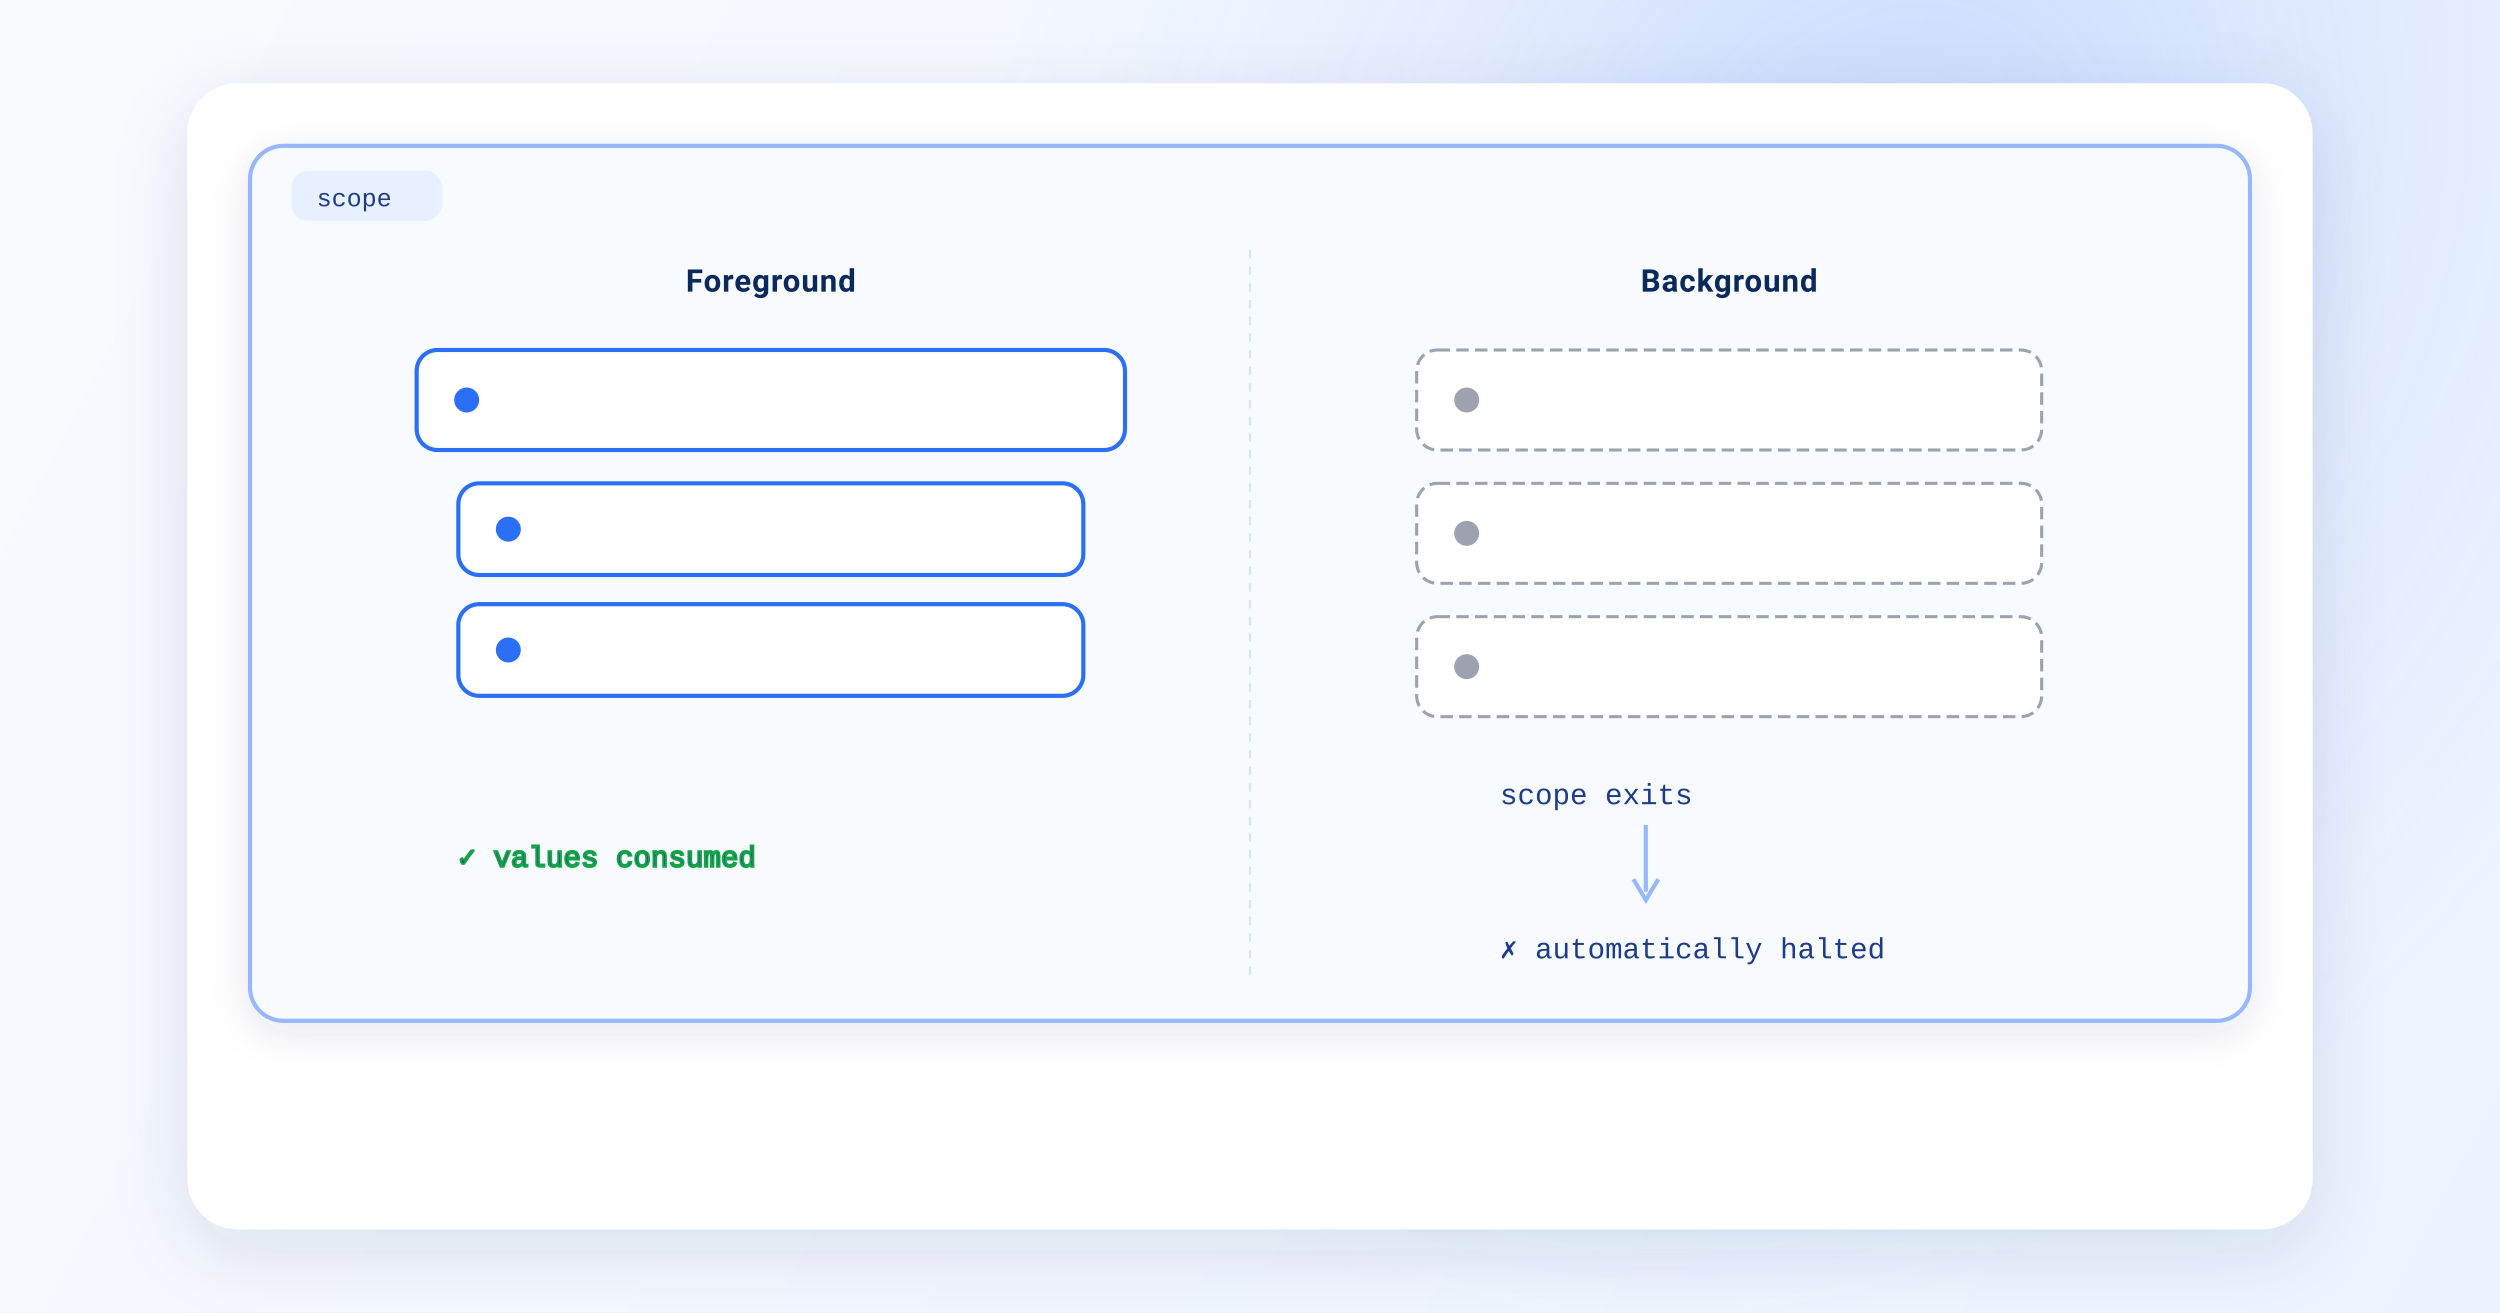
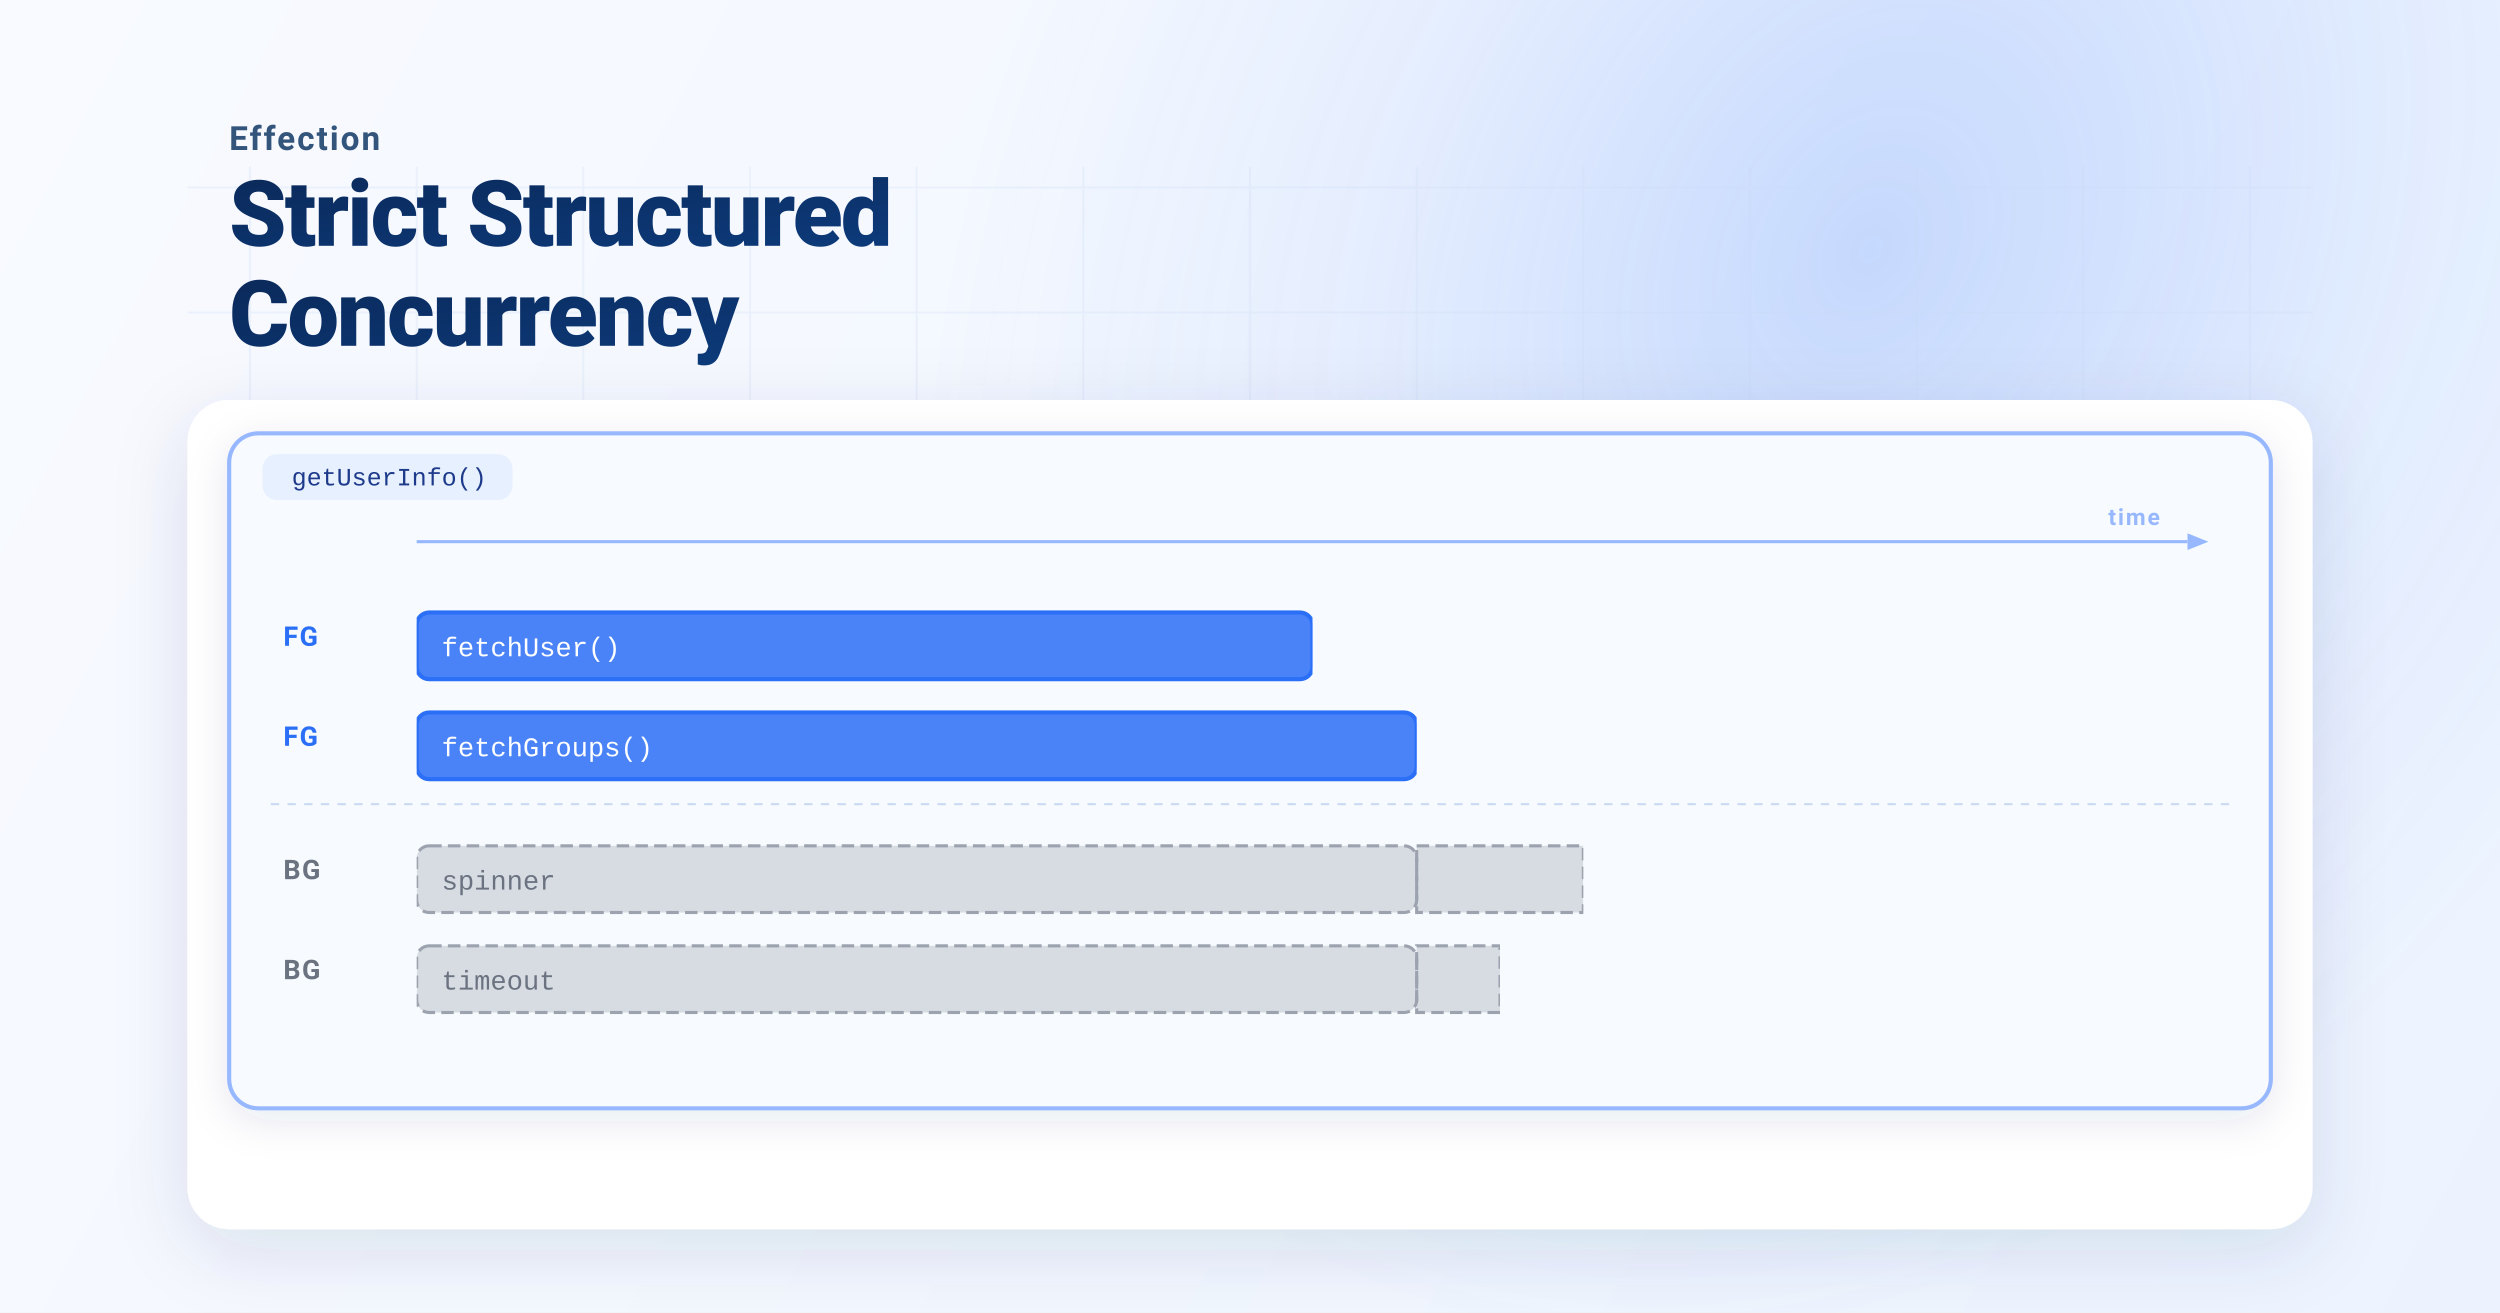
- <svg xmlns="http://www.w3.org/2000/svg" width="1200" height="630" viewBox="0 0 1200 630" fill="none" role="img" aria-label="Strict Structured Concurrency — foreground tasks express the algorithm, background tasks are automatically reclaimed when the scope exits">
+ <svg xmlns="http://www.w3.org/2000/svg" width="1200" height="630" viewBox="0 0 1200 630" fill="none" role="img" aria-label="Strict Structured Concurrency — a timeline showing foreground tasks completing naturally while background tasks are automatically reclaimed at the scope boundary">
  <defs>
    <linearGradient id="bg-light-grad" x1="0" y1="0" x2="1200" y2="630" gradientUnits="userSpaceOnUse">
      <stop offset="0" stop-color="#F8FAFF" />
      <stop offset="0.55" stop-color="#F2F7FF" />
      <stop offset="1" stop-color="#ECF3FF" />
    </linearGradient>
    <radialGradient id="glow-light-grad" cx="0" cy="0" r="1" gradientUnits="userSpaceOnUse" gradientTransform="translate(900 120) rotate(120) scale(560 420)">
      <stop offset="0" stop-color="#2B6FF7" stop-opacity="0.22" />
      <stop offset="0.55" stop-color="#2B6FF7" stop-opacity="0.07" />
      <stop offset="1" stop-color="#2B6FF7" stop-opacity="0" />
    </radialGradient>
    <radialGradient id="glow-dark-grad" cx="0" cy="0" r="1" gradientUnits="userSpaceOnUse" gradientTransform="translate(900 120) rotate(120) scale(560 420)">
      <stop offset="0" stop-color="#60A5FA" stop-opacity="0.10" />
      <stop offset="0.55" stop-color="#60A5FA" stop-opacity="0.03" />
      <stop offset="1" stop-color="#60A5FA" stop-opacity="0" />
    </radialGradient>
    <linearGradient id="ink" x1="0" y1="0" x2="1" y2="1">
      <stop offset="0" stop-color="#0B2A5B" />
      <stop offset="1" stop-color="#0C3A7A" />
    </linearGradient>
    <filter id="softShadow-light" x="-40" y="-40" width="1280" height="710" filterUnits="userSpaceOnUse" color-interpolation-filters="sRGB">
      <feDropShadow dx="0" dy="10" stdDeviation="18" flood-color="#0B2A5B" flood-opacity="0.12" />
    </filter>
    <filter id="softShadow-dark" x="-40" y="-40" width="1280" height="710" filterUnits="userSpaceOnUse" color-interpolation-filters="sRGB">
      <feDropShadow dx="0" dy="10" stdDeviation="18" flood-color="#000000" flood-opacity="0.25" />
    </filter>
    <filter id="tinyShadow-light" x="-40" y="-40" width="1280" height="710" filterUnits="userSpaceOnUse" color-interpolation-filters="sRGB">
      <feDropShadow dx="0" dy="5" stdDeviation="10" flood-color="#0B2A5B" flood-opacity="0.10" />
    </filter>
    <filter id="tinyShadow-dark" x="-40" y="-40" width="1280" height="710" filterUnits="userSpaceOnUse" color-interpolation-filters="sRGB">
      <feDropShadow dx="0" dy="5" stdDeviation="10" flood-color="#000000" flood-opacity="0.20" />
    </filter>
+     <clipPath id="svg-clip-fg1">
+       <rect class="svg-clip-fg1-rect" x="200" y="0" width="430" height="630" />
+     </clipPath>
+     <clipPath id="svg-clip-fg2">
+       <rect class="svg-clip-fg2-rect" x="200" y="0" width="480" height="630" />
+     </clipPath>
+     <clipPath id="svg-clip-bg1">
+       <rect class="svg-clip-bg1-rect" x="200" y="0" width="560" height="630" />
+     </clipPath>
+     <clipPath id="svg-clip-bg2">
+       <rect class="svg-clip-bg2-rect" x="200" y="0" width="520" height="630" />
+     </clipPath>
    <style>
    /* ---- Font stacks ---- */
    .svg-title {
      font-family:
        ui-sans-serif, system-ui, -apple-system, Segoe UI, Roboto, Helvetica,
        Arial, "Apple Color Emoji", "Segoe UI Emoji";
-       font-size: 48px;
+       font-size: 44px;
      font-weight: 800;
      letter-spacing: -0.02em;
    }
    .svg-subtitle {
      font-family:
        ui-sans-serif, system-ui, -apple-system, Segoe UI, Roboto, Helvetica,
        Arial, "Apple Color Emoji", "Segoe UI Emoji";
-       font-size: 18px;
+       font-size: 16px;
      font-weight: 600;
-       letter-spacing: 0.02em;
+       letter-spacing: 0.06em;
      text-transform: uppercase;
    }
    .svg-caption {
      font-family:
        ui-sans-serif, system-ui, -apple-system, Segoe UI, Roboto, Helvetica,
        Arial, "Apple Color Emoji", "Segoe UI Emoji";
-       font-size: 18px;
+       font-size: 17px;
      font-weight: 600;
    }
    .svg-mono {
      font-family:
        ui-monospace, SFMono-Regular, Menlo, Monaco, Consolas,
        "Liberation Mono", "Courier New", monospace;
-       font-size: 14px;
+       font-size: 13px;
    }
    .svg-mono-sm {
      font-family:
        ui-monospace, SFMono-Regular, Menlo, Monaco, Consolas,
        "Liberation Mono", "Courier New", monospace;
      font-size: 12px;
    }
    .svg-label {
      font-family:
        ui-sans-serif, system-ui, -apple-system, Segoe UI, Roboto, Helvetica,
        Arial, "Apple Color Emoji", "Segoe UI Emoji";
-       font-size: 15px;
+       font-size: 13px;
      font-weight: 700;
-       letter-spacing: 0.03em;
+       letter-spacing: 0.05em;
+       text-transform: uppercase;
+     }
+     .svg-time-label {
+       font-family:
+         ui-sans-serif, system-ui, -apple-system, Segoe UI, Roboto, Helvetica,
+         Arial, "Apple Color Emoji", "Segoe UI Emoji";
+       font-size: 11px;
+       font-weight: 600;
+       letter-spacing: 0.08em;
      text-transform: uppercase;
    }

    /* ---- Light mode (default) ---- */
    .svg-bg-light {
      display: block;
    }
    .svg-bg-dark {
      display: none;
    }
    .svg-glow-light {
      display: block;
    }
    .svg-glow-dark {
      display: none;
    }
    .svg-shadow-light {
      display: block;
    }
    .svg-shadow-dark {
      display: none;
    }

    .svg-grid {
      opacity: 0.25;
    }
    .svg-grid-line {
      stroke: #c9d9f2;
      stroke-width: 1;
    }

    .svg-card {
      fill: #ffffff;
-     }
-     .svg-divider {
-       stroke: #d6e4ff;
-       stroke-dasharray: 4 4;
-       stroke-width: 1;
-     }
- 
-     /* Foreground side */
-     .svg-fg-box {
-       fill: #ffffff;
-       stroke: #2b6ff7;
-       stroke-width: 2;
-     }
-     .svg-fg-dot {
-       fill: #2b6ff7;
-     }
-     .svg-fg-label {
-       fill: #2b6ff7;
-     }
- 
-     /* Background side */
-     .svg-bg-box {
-       fill: #ffffff;
-       stroke: #9ca3af;
-       stroke-width: 1.5;
-       stroke-dasharray: 6 3;
-     }
-     .svg-bg-dot {
-       fill: #9ca3af;
-     }
-     .svg-bg-label {
-       fill: #6b7280;
-     }
-     .svg-bg-fade {
-       fill: #9ca3af;
-       opacity: 0.4;
    }

    /* Scope */
    .svg-scope-parent {
      fill: #f7fbff;
      stroke: #97b7ff;
      stroke-width: 2;
    }
-     .svg-scope-label {
+     .svg-scope-label-bg {
      fill: #e6f0ff;
    }
-     .svg-dot-primary {
+ 
+     /* Foreground bars */
+     .svg-fg-bar {
      fill: #2b6ff7;
+       opacity: 0.85;
+     }
+     .svg-fg-bar-border {
+       fill: none;
+       stroke: #2b6ff7;
+       stroke-width: 2;
+     }
+ 
+     /* Background bars */
+     .svg-bg-bar {
+       fill: #9ca3af;
+       opacity: 0.35;
+     }
+     .svg-bg-bar-border {
+       fill: none;
+       stroke: #9ca3af;
+       stroke-width: 1.5;
+       stroke-dasharray: 6 3;
+     }
+ 
+     /* Background overshoot (past scope boundary) */
+     .svg-bg-overshoot {
+       fill: #9ca3af;
+       opacity: 0.35;
+     }
+     .svg-bg-overshoot-border {
+       fill: none;
+       stroke: #9ca3af;
+       stroke-width: 1.5;
+       stroke-dasharray: 6 3;
+     }
+ 
+     /* Scope exit boundary line */
+     .svg-boundary-line {
+       stroke: #2b6ff7;
+       stroke-width: 2;
+       stroke-dasharray: 8 5;
+     }
+ 
+     /* Time axis */
+     .svg-time-axis {
+       stroke: #97b7ff;
+       stroke-width: 1.5;
+     }
+     .svg-time-arrow {
+       fill: #97b7ff;
+     }
+     .svg-time-label {
+       fill: #97b7ff;
+     }
+ 
+     /* Tick marks */
+     .svg-tick {
+       stroke: #c9d9f2;
+       stroke-width: 1;
+     }
+ 
+     /* Text colors */
+     .svg-title {
+       fill: url(#ink);
+     }
+     .svg-subtitle {
+       fill: #33547b;
+     }
+     .svg-caption {
+       fill: #33547b;
+     }
+     .svg-mono {
+       fill: #1e3a8a;
+     }
+     .svg-mono-sm {
+       fill: #1e3a8a;
+     }
+     .svg-label {
+       fill: #33547b;
+     }
+     .svg-label-heading {
+       fill: #0b2a5b;
+     }
+     .svg-fg-label {
+       fill: #2b6ff7;
+     }
+     .svg-bg-label-text {
+       fill: #6b7280;
    }
    .svg-check-text {
      fill: #16a34a;
-       stroke: #16a34a;
    }
    .svg-cancel-text {
      fill: #9ca3af;
    }
-     .svg-arrow-line {
-       stroke: #97b7ff;
-       fill: none;
-     }
- 
-     /* Shared text */
-     .svg-title {
-       fill: url(#ink);
-     }
-     .svg-subtitle {
-       fill: #33547b;
-     }
-     .svg-caption {
-       fill: #23435f;
-     }
-     .svg-mono {
-       fill: #1e3a8a;
-     }
-     .svg-mono-sm {
-       fill: #1e3a8a;
-     }
-     .svg-label {
-       fill: #33547b;
-     }
-     .svg-label-heading {
-       fill: #0b2a5b;
+     .svg-boundary-label {
+       fill: #2b6ff7;
    }

    /* ---- Dark mode ---- */
    @media (prefers-color-scheme: dark) {
      .svg-bg-light {
        display: none;
      }
      .svg-bg-dark {
        display: block;
      }
      .svg-glow-light {
        display: none;
      }
      .svg-glow-dark {
        display: block;
      }
      .svg-shadow-light {
        display: none;
      }
      .svg-shadow-dark {
        display: block;
      }

      .svg-grid {
        opacity: 0.20;
      }
      .svg-grid-line {
        stroke: #374151;
      }

      .svg-card {
        fill: #1f2937;
      }
-       .svg-divider {
-         stroke: #374151;
-       }
- 
-       .svg-fg-box {
-         fill: #1f2937;
-         stroke: #60a5fa;
-       }
-       .svg-fg-dot {
-         fill: #60a5fa;
-       }
-       .svg-fg-label {
-         fill: #60a5fa;
-       }
- 
-       .svg-bg-box {
-         fill: #1f2937;
-         stroke: #6b7280;
-       }
-       .svg-bg-dot {
-         fill: #6b7280;
-       }
-       .svg-bg-label {
-         fill: #9ca3af;
-       }
-       .svg-bg-fade {
-         fill: #6b7280;
-         opacity: 0.4;
-       }

      .svg-scope-parent {
        fill: #111827;
        stroke: #374151;
      }
-       .svg-scope-label {
+       .svg-scope-label-bg {
        fill: #1e3a8a;
      }
-       .svg-dot-primary {
+ 
+       .svg-fg-bar {
        fill: #60a5fa;
+         opacity: 0.80;
+       }
+       .svg-fg-bar-border {
+         stroke: #60a5fa;
+       }
+ 
+       .svg-bg-bar {
+         fill: #6b7280;
+         opacity: 0.35;
+       }
+       .svg-bg-bar-border {
+         stroke: #6b7280;
+       }
+ 
+       .svg-bg-overshoot {
+         fill: #6b7280;
+         opacity: 0.35;
+       }
+       .svg-bg-overshoot-border {
+         stroke: #6b7280;
+       }
+ 
+       .svg-boundary-line {
+         stroke: #60a5fa;
+       }
+ 
+       .svg-time-axis {
+         stroke: #60a5fa;
+       }
+       .svg-time-arrow {
+         fill: #60a5fa;
+       }
+       .svg-time-label {
+         fill: #60a5fa;
+       }
+ 
+       .svg-tick {
+         stroke: #374151;
+       }
+ 
+       .svg-title {
+         fill: #f3f4f6;
+       }
+       .svg-subtitle {
+         fill: #9ca3af;
+       }
+       .svg-caption {
+         fill: #9ca3af;
+       }
+       .svg-mono {
+         fill: #e5e7eb;
+       }
+       .svg-mono-sm {
+         fill: #e5e7eb;
+       }
+       .svg-label {
+         fill: #9ca3af;
+       }
+       .svg-label-heading {
+         fill: #f3f4f6;
+       }
+       .svg-fg-label {
+         fill: #60a5fa;
+       }
+       .svg-bg-label-text {
+         fill: #9ca3af;
      }
      .svg-check-text {
        fill: #4ade80;
-         stroke: #4ade80;
      }
      .svg-cancel-text {
        fill: #6b7280;
      }
-       .svg-arrow-line {
-         stroke: #60a5fa;
-       }
- 
-       .svg-title {
-         fill: #f3f4f6;
-       }
-       .svg-subtitle {
-         fill: #9ca3af;
-       }
-       .svg-caption {
-         fill: #d1d5db;
-       }
-       .svg-mono {
-         fill: #e5e7eb;
-       }
-       .svg-mono-sm {
-         fill: #e5e7eb;
-       }
-       .svg-label {
-         fill: #9ca3af;
-       }
-       .svg-label-heading {
-         fill: #f3f4f6;
+       .svg-boundary-label {
+         fill: #60a5fa;
+       }
+     }
+ 
+     /* ======== ANIMATIONS ======== */
+ 
+     /* Phase 1: Bars grow (0s - 1.5s) */
+     /* Foreground bar 1: fetchUser — grows to 430px wide */
+     .svg-clip-fg1-rect {
+       animation: svg-grow-fg1 1.2s ease-out 0.2s both;
+     }
+     @keyframes svg-grow-fg1 {
+       from {
+         width: 0;
+       }
+       to {
+         width: 430px;
+       }
+     }
+ 
+     /* Foreground bar 2: fetchGroups — grows to 480px wide */
+     .svg-clip-fg2-rect {
+       animation: svg-grow-fg2 1.4s ease-out 0.2s both;
+     }
+     @keyframes svg-grow-fg2 {
+       from {
+         width: 0;
+       }
+       to {
+         width: 480px;
+       }
+     }
+ 
+     /* Background bar 1: spinner — grows to 560px wide (past boundary) */
+     .svg-clip-bg1-rect {
+       animation: svg-grow-bg1 1.8s linear 0.2s both;
+     }
+     @keyframes svg-grow-bg1 {
+       from {
+         width: 0;
+       }
+       to {
+         width: 560px;
+       }
+     }
+ 
+     /* Background bar 2: timeout — grows to 520px wide (past boundary) */
+     .svg-clip-bg2-rect {
+       animation: svg-grow-bg2 1.7s linear 0.2s both;
+     }
+     @keyframes svg-grow-bg2 {
+       from {
+         width: 0;
+       }
+       to {
+         width: 520px;
+       }
+     }
+ 
+     /* Phase 2: Scope boundary appears (1.8s) */
+     .svg-anim-boundary {
+       opacity: 0;
+       animation: svg-fade-in 0.5s ease-out 1.8s forwards;
+     }
+ 
+     /* Phase 3: Overshoot fades out (2.3s - 3.0s) */
+     .svg-anim-overshoot {
+       animation: svg-overshoot-fade 0.8s ease-in 2.3s forwards;
+     }
+     @keyframes svg-overshoot-fade {
+       from {
+         opacity: 1;
+       }
+       to {
+         opacity: 0;
+       }
+     }
+ 
+     /* Phase 4: Labels appear (2.8s) */
+     .svg-anim-label-fg {
+       opacity: 0;
+       animation: svg-fade-in 0.5s ease-out 2.6s forwards;
+     }
+     .svg-anim-label-bg {
+       opacity: 0;
+       animation: svg-fade-in 0.5s ease-out 2.9s forwards;
+     }
+     .svg-anim-caption {
+       opacity: 0;
+       animation: svg-fade-in 0.6s ease-out 3.2s forwards;
+     }
+ 
+     @keyframes svg-fade-in {
+       from {
+         opacity: 0;
+       }
+       to {
+         opacity: 1;
+       }
+     }
+ 
+     /* Reduced motion: show final state immediately */
+     @media (prefers-reduced-motion: reduce) {
+       .svg-clip-fg1-rect,
+       .svg-clip-fg2-rect,
+       .svg-clip-bg1-rect,
+       .svg-clip-bg2-rect {
+         animation: none;
+       }
+       .svg-anim-boundary,
+       .svg-anim-label-fg,
+       .svg-anim-label-bg,
+       .svg-anim-caption {
+         animation: none;
+         opacity: 1;
+       }
+       .svg-anim-overshoot {
+         animation: none;
+         opacity: 0;
      }
    }
    </style>
  </defs>
  <rect class="svg-bg-light" x="0" y="0" width="1200" height="630" fill="url(#bg-light-grad)" />
  <rect class="svg-bg-dark" x="0" y="0" width="1200" height="630" fill="#111827" />
  <rect class="svg-glow-light" x="0" y="0" width="1200" height="630" fill="url(#glow-light-grad)" />
  <rect class="svg-glow-dark" x="0" y="0" width="1200" height="630" fill="url(#glow-dark-grad)" />
  <g class="svg-grid">
    <path class="svg-grid-line" d="M90 90H1110" />
    <path class="svg-grid-line" d="M90 150H1110" />
    <path class="svg-grid-line" d="M90 210H1110" />
    <path class="svg-grid-line" d="M90 270H1110" />
    <path class="svg-grid-line" d="M90 330H1110" />
    <path class="svg-grid-line" d="M90 390H1110" />
    <path class="svg-grid-line" d="M90 450H1110" />
    <path class="svg-grid-line" d="M90 510H1110" />
    <path class="svg-grid-line" d="M90 570H1110" />
    <path class="svg-grid-line" d="M120 80V580" />
    <path class="svg-grid-line" d="M200 80V580" />
    <path class="svg-grid-line" d="M280 80V580" />
    <path class="svg-grid-line" d="M360 80V580" />
    <path class="svg-grid-line" d="M440 80V580" />
    <path class="svg-grid-line" d="M520 80V580" />
    <path class="svg-grid-line" d="M600 80V580" />
    <path class="svg-grid-line" d="M680 80V580" />
    <path class="svg-grid-line" d="M760 80V580" />
    <path class="svg-grid-line" d="M840 80V580" />
    <path class="svg-grid-line" d="M920 80V580" />
    <path class="svg-grid-line" d="M1000 80V580" />
    <path class="svg-grid-line" d="M1080 80V580" />
  </g>
+   <text x="110" y="72" class="svg-subtitle">Effection</text>
+   <text x="110" y="118" class="svg-title">Strict Structured</text>
+   <text x="110" y="166" class="svg-title">Concurrency</text>
  <g class="svg-shadow-light" filter="url(#softShadow-light)">
-     <rect class="svg-card" x="90" y="40" width="1020" height="550" rx="24" />
+     <rect class="svg-card" x="90" y="192" width="1020" height="398" rx="20" />
  </g>
  <g class="svg-shadow-dark" filter="url(#softShadow-dark)">
-     <rect class="svg-card" x="90" y="40" width="1020" height="550" rx="24" />
+     <rect class="svg-card" x="90" y="192" width="1020" height="398" rx="20" />
  </g>
  <g class="svg-shadow-light" filter="url(#tinyShadow-light)">
-     <rect class="svg-scope-parent" x="120" y="70" width="960" height="420" rx="16" />
+     <rect class="svg-scope-parent" x="110" y="208" width="980" height="324" rx="14" />
  </g>
  <g class="svg-shadow-dark" filter="url(#tinyShadow-dark)">
-     <rect class="svg-scope-parent" x="120" y="70" width="960" height="420" rx="16" />
-   </g>
-   <rect class="svg-scope-label" x="140" y="82" width="72" height="24" rx="8" />
-   <text x="152" y="99" class="svg-mono-sm">scope</text>
-   <line class="svg-divider" x1="600" y1="120" x2="600" y2="470" />
-   <text x="370" y="140" class="svg-label svg-label-heading" text-anchor="middle">Foreground</text>
-   <rect class="svg-fg-box" x="200" y="168" width="340" height="48" rx="10" />
-   <circle class="svg-fg-dot" cx="224" cy="192" r="6" />
-   <rect class="svg-fg-box" x="220" y="232" width="300" height="44" rx="10" />
-   <circle class="svg-fg-dot" cx="244" cy="254" r="6" />
-   <rect class="svg-fg-box" x="220" y="290" width="300" height="44" rx="10" />
-   <circle class="svg-fg-dot" cx="244" cy="312" r="6" />
-   <text x="220" y="416" class="svg-mono svg-check-text" stroke="none">✓ values consumed</text>
-   <text x="830" y="140" class="svg-label svg-label-heading" text-anchor="middle">Background</text>
-   <rect class="svg-bg-box" x="680" y="168" width="300" height="48" rx="10" />
-   <circle class="svg-bg-dot" cx="704" cy="192" r="6" />
-   <rect class="svg-bg-box" x="680" y="232" width="300" height="48" rx="10" />
-   <circle class="svg-bg-dot" cx="704" cy="256" r="6" />
-   <rect class="svg-bg-box" x="680" y="296" width="300" height="48" rx="10" />
-   <circle class="svg-bg-dot" cx="704" cy="320" r="6" />
-   <text x="720" y="386" class="svg-mono svg-cancel-text">scope exits</text>
-   <line x1="790" y1="396" x2="790" y2="428" stroke-width="2" class="svg-arrow-line" />
-   <path d="M784 422 L790 432 L796 422" stroke-width="2" class="svg-arrow-line" />
-   <text x="720" y="460" class="svg-mono svg-cancel-text">✗ automatically halted</text>
+     <rect class="svg-scope-parent" x="110" y="208" width="980" height="324" rx="14" />
+   </g>
+   <rect class="svg-scope-label-bg" x="126" y="218" width="120" height="22" rx="7" />
+   <text x="140" y="233" class="svg-mono-sm">getUserInfo()</text>
+   <line class="svg-time-axis" x1="200" y1="260" x2="1050" y2="260" />
+   <polygon class="svg-time-arrow" points="1050,256 1060,260 1050,264" />
+   <text x="1012" y="252" class="svg-time-label">time</text>
+   <text x="136" y="310" class="svg-label svg-fg-label">FG</text>
+   <text x="136" y="358" class="svg-label svg-fg-label">FG</text>
+   <text x="136" y="422" class="svg-label svg-bg-label-text">BG</text>
+   <text x="136" y="470" class="svg-label svg-bg-label-text">BG</text>
+   <line x1="130" y1="386" x2="1070" y2="386" stroke-dasharray="4 4" stroke-width="1" class="svg-tick" />
+   <g clip-path="url(#svg-clip-fg1)">
+     <rect class="svg-fg-bar" x="200" y="294" width="430" height="32" rx="6" />
+     <rect class="svg-fg-bar-border" x="200" y="294" width="430" height="32" rx="6" />
+     <text x="212" y="315" class="svg-mono" style="fill: #fff">fetchUser()</text>
+   </g>
+   <g clip-path="url(#svg-clip-fg2)">
+     <rect class="svg-fg-bar" x="200" y="342" width="480" height="32" rx="6" />
+     <rect class="svg-fg-bar-border" x="200" y="342" width="480" height="32" rx="6" />
+     <text x="212" y="363" class="svg-mono" style="fill: #fff">fetchGroups()</text>
+   </g>
+   <g clip-path="url(#svg-clip-bg1)">
+     <rect class="svg-bg-bar" x="200" y="406" width="480" height="32" rx="6" />
+     <rect class="svg-bg-bar-border" x="200" y="406" width="480" height="32" rx="6" />
+     <text x="212" y="427" class="svg-mono svg-bg-label-text">spinner</text>
+   </g>
+   <g class="svg-anim-overshoot" clip-path="url(#svg-clip-bg1)">
+     <rect class="svg-bg-overshoot" x="680" y="406" width="80" height="32" rx="0" />
+     <rect class="svg-bg-overshoot-border" x="680" y="406" width="80" height="32" rx="0" />
+   </g>
+   <g clip-path="url(#svg-clip-bg2)">
+     <rect class="svg-bg-bar" x="200" y="454" width="480" height="32" rx="6" />
+     <rect class="svg-bg-bar-border" x="200" y="454" width="480" height="32" rx="6" />
+     <text x="212" y="475" class="svg-mono svg-bg-label-text">timeout</text>
+   </g>
+   <g class="svg-anim-overshoot" clip-path="url(#svg-clip-bg2)">
+     <rect class="svg-bg-overshoot" x="680" y="454" width="40" height="32" rx="0" />
+     <rect class="svg-bg-overshoot-border" x="680" y="454" width="40" height="32" rx="0" />
+   </g>
+   <g class="svg-anim-boundary">
+     <line class="svg-boundary-line" x1="680" y1="268" x2="680" y2="522" />
+     <text x="680" y="518" text-anchor="middle" class="svg-mono-sm svg-boundary-label">scope exits</text>
+   </g>
+   <g class="svg-anim-label-fg">
+     <text x="490" y="290" class="svg-mono-sm svg-check-text">✓ values consumed</text>
+   </g>
+   <g class="svg-anim-label-bg">
+     <text x="700" y="443" class="svg-mono-sm svg-cancel-text">✗ reclaimed</text>
+   </g>
+   <g class="svg-anim-caption">
+     <text x="600" y="570" text-anchor="middle" class="svg-caption">Scope lifetime aligned with what the scope computes</text>
+   </g>
</svg>
